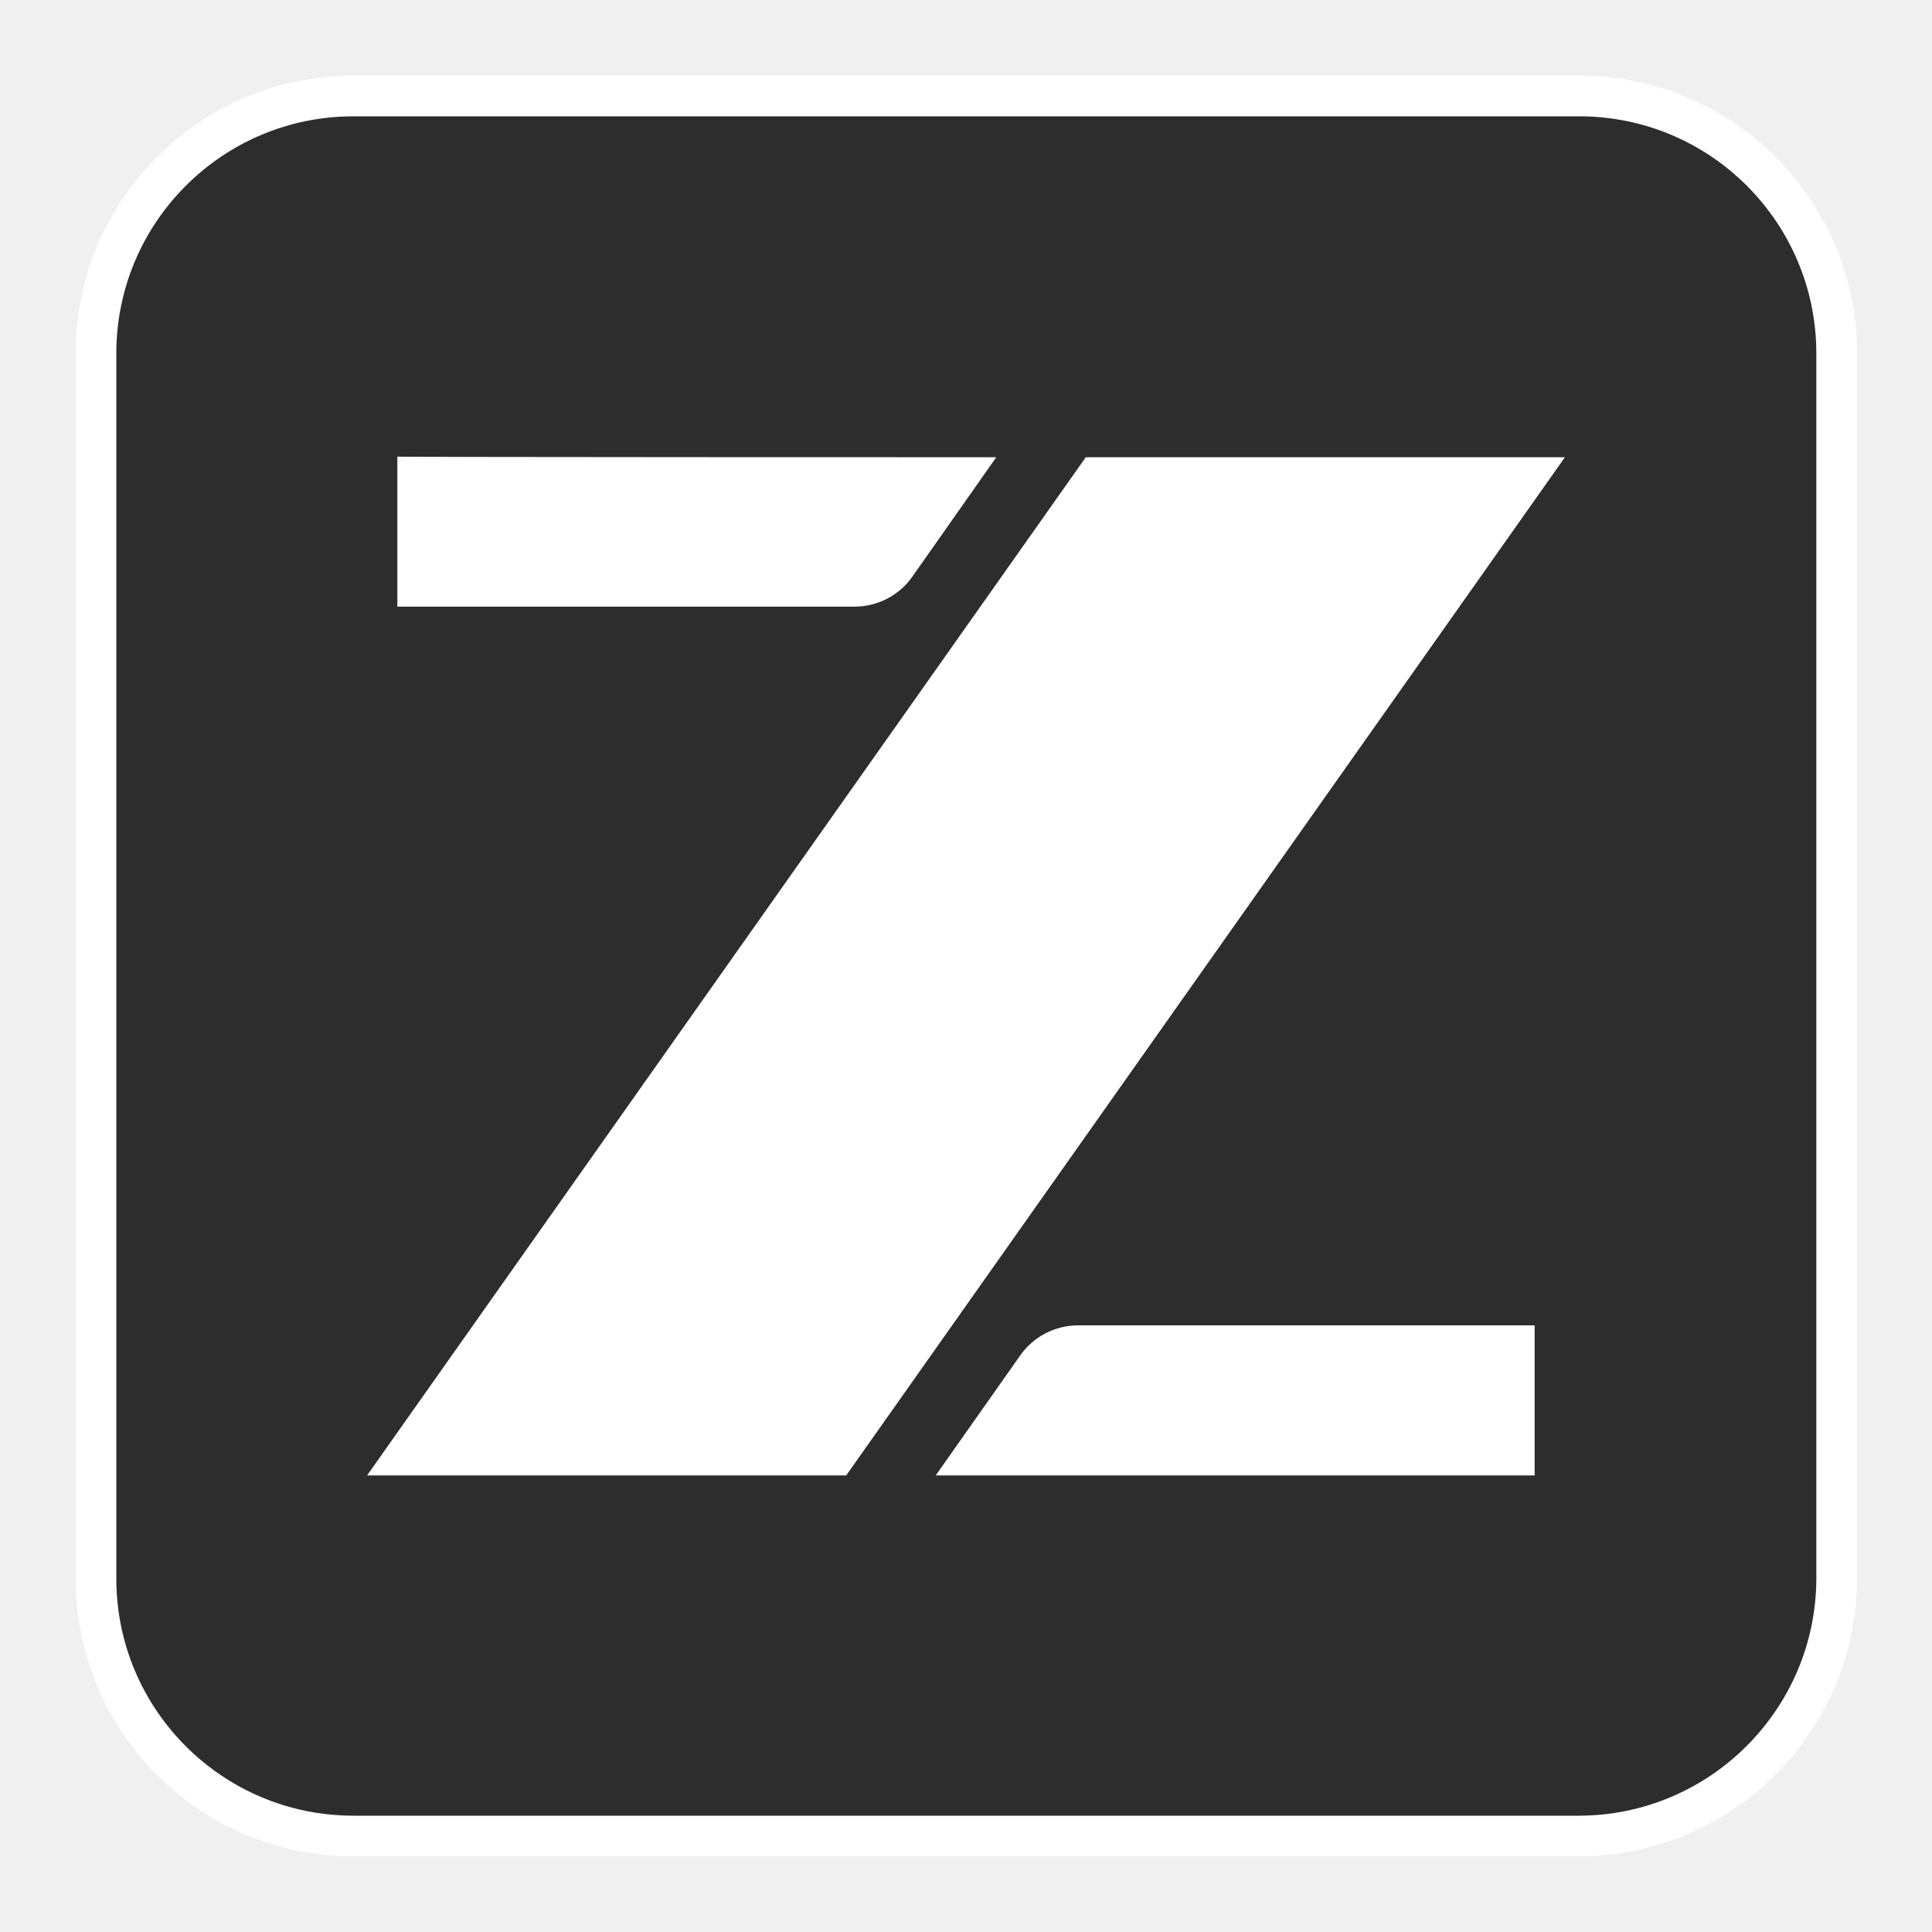
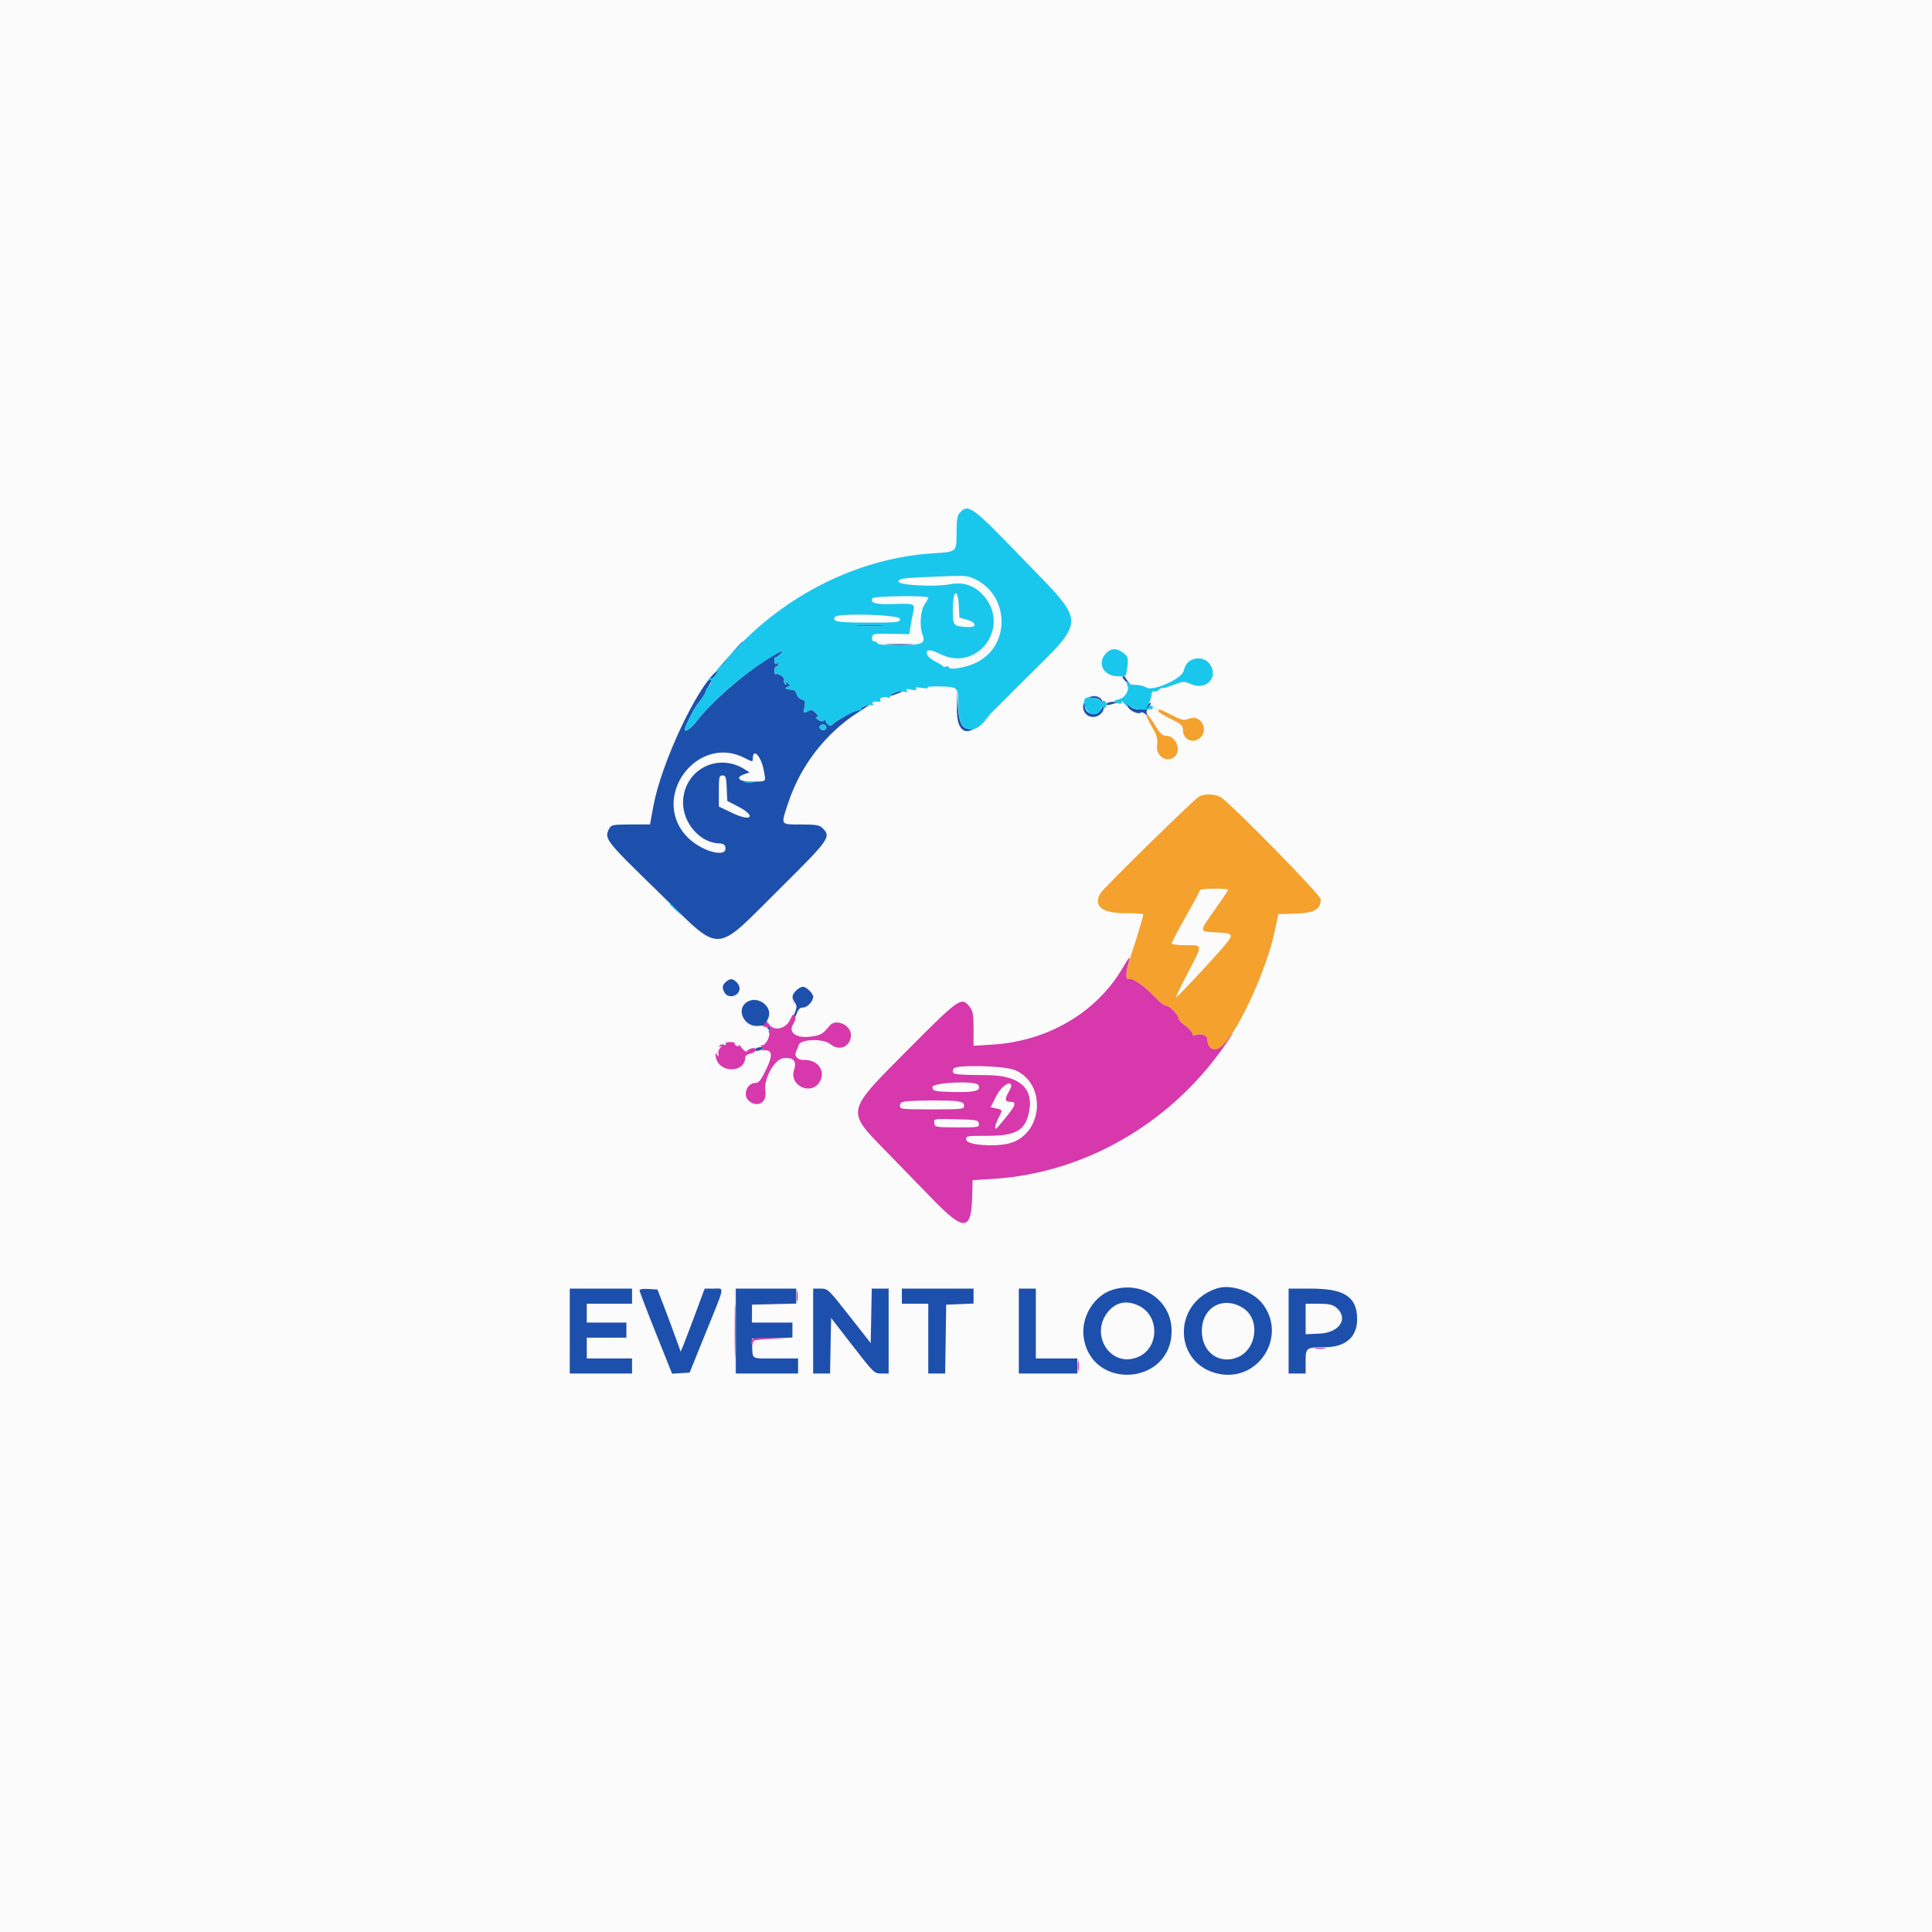
- <svg xmlns="http://www.w3.org/2000/svg" version="1.1" x="0px" y="0px" viewBox="0 0 30 30" style="enable-background:new 0 0 30 30;" xml:space="preserve">
-   <defs>
-     <style type="text/css">
-     .st194{fill:#2D2D2D;stroke:#FFFFFF;stroke-width:0.632;stroke-miterlimit:10;}
-     .st23{fill:#FFFFFF;}
- 
-     .z-breathe {
-       animation: breathe 2.5s ease-in-out infinite;
-     }
- 
-     @keyframes breathe {
-       0%, 100% { opacity: 0.7; }
-       50% { opacity: 1; }
-     }
-   </style>
-   </defs>
-   <g>
-     <path class="st194" d="M24.51,28.51H5.49c-2.21,0-4-1.79-4-4V5.49c0-2.21,1.79-4,4-4h19.03c2.21,0,4,1.79,4,4v19.03     C28.51,26.72,26.72,28.51,24.51,28.51z" />
-     <g class="z-breathe">
-       <path class="st23" d="M15.47,7.1l-1.3,1.85c-0.2,0.29-0.54,0.47-0.9,0.47h-7.1V7.09C6.16,7.1,15.47,7.1,15.47,7.1z" />
-       <polygon class="st23" points="24.3,7.1 13.14,22.91 5.7,22.91 16.86,7.1" />
-       <path class="st23" d="M14.53,22.91l1.31-1.86c0.2-0.29,0.54-0.47,0.9-0.47h7.09v2.33H14.53z" />
-     </g>
+ <svg xmlns="http://www.w3.org/2000/svg" id="svg" version="1.1" width="400" height="400" viewBox="0, 0, 400,400">
+   <g id="svgg">
+     <path id="path0" d="M0.000 200.000 L 0.000 400.000 200.000 400.000 L 400.000 400.000 400.000 200.000 L 400.000 0.000 200.000 0.000 L 0.000 0.000 0.000 200.000 M211.299 115.220 C 225.133 129.522,225.119 127.682,211.493 141.523 C 201.854 151.314,201.067 151.946,199.526 151.135 C 198.155 150.412,198.059 150.080,198.053 145.996 L 198.047 142.188 195.542 142.188 C 180.962 142.188,166.588 153.338,162.877 167.528 C 162.059 170.655,162.036 170.635,166.571 170.676 C 173.918 170.741,173.359 172.195,161.418 184.075 C 147.433 197.988,149.357 198.034,134.815 183.433 C 125.903 174.484,125.312 173.803,125.569 172.779 C 126.043 170.891,126.400 170.736,130.557 170.619 L 134.478 170.508 135.368 166.211 C 141.156 138.282,165.809 116.252,193.164 114.564 C 198.113 114.259,198.047 114.317,198.047 110.271 C 198.047 106.388,198.536 105.469,200.603 105.469 C 201.742 105.469,202.799 106.433,211.299 115.220 M190.825 119.512 C 186.878 119.693,186.122 119.828,186.018 120.375 C 185.867 121.164,193.376 121.580,196.680 120.965 C 199.312 120.475,201.442 121.103,203.240 122.901 C 209.649 129.311,202.593 139.437,194.555 135.363 C 192.466 134.305,191.536 134.413,192.014 135.659 C 192.744 137.560,198.180 138.784,201.041 137.691 C 209.473 134.471,209.478 122.715,201.049 119.553 C 199.932 119.134,199.147 119.131,190.825 119.512 M197.266 126.164 C 197.266 129.616,197.320 129.678,200.472 129.823 C 202.351 129.910,202.158 128.848,200.195 128.299 L 198.633 127.862 198.517 125.455 C 198.327 121.521,197.266 122.123,197.266 126.164 M180.643 123.862 C 180.068 124.792,181.343 125.156,185.253 125.175 L 189.258 125.195 189.065 126.172 C 188.959 126.709,188.872 128.071,188.870 129.199 L 188.867 131.250 185.046 131.250 C 181.903 131.250,181.183 131.361,180.986 131.875 C 180.585 132.920,181.645 133.191,186.133 133.191 C 191.103 133.191,191.612 133.014,191.031 131.485 C 190.349 129.691,190.539 126.505,191.406 125.195 C 191.833 124.551,192.184 123.892,192.185 123.730 C 192.189 123.249,180.942 123.378,180.643 123.862 M172.852 127.734 C 172.246 128.715,173.368 128.906,179.711 128.906 C 186.068 128.906,186.328 128.876,186.328 128.125 C 186.328 127.247,173.385 126.872,172.852 127.734 M232.565 135.185 C 233.639 136.030,233.955 137.886,233.222 139.045 C 232.589 140.046,233.950 141.797,235.361 141.797 C 236.026 141.797,236.893 142.034,237.289 142.323 C 238.603 143.284,244.782 140.515,245.100 138.823 C 245.573 136.300,248.820 135.396,250.362 137.357 C 252.497 140.071,249.793 143.094,246.543 141.628 C 244.310 140.621,238.545 142.852,238.356 144.795 C 238.195 146.458,244.263 149.587,246.141 148.809 C 248.834 147.693,250.547 151.654,247.991 153.088 C 246.579 153.881,244.922 152.869,244.922 151.214 C 244.922 150.007,238.220 146.026,237.674 146.909 C 237.153 147.753,240.358 152.330,241.476 152.337 C 243.407 152.350,244.630 155.214,243.281 156.563 C 241.733 158.111,239.247 156.626,239.554 154.337 C 239.889 151.840,237.467 147.665,235.679 147.660 C 234.817 147.657,234.169 147.332,233.531 146.582 C 232.290 145.123,229.438 145.533,228.414 147.317 C 227.680 148.595,225.482 148.903,224.608 147.850 C 222.765 145.630,226.030 142.432,227.962 144.566 C 228.731 145.416,230.801 145.399,232.426 144.529 C 234.422 143.461,233.191 139.974,230.818 139.974 C 228.413 139.974,227.278 137.084,228.974 135.279 C 230.026 134.160,231.221 134.128,232.565 135.185 M146.382 156.559 C 136.541 160.089,137.975 175.853,148.177 176.296 C 150.655 176.404,150.548 174.953,148.047 174.527 C 138.502 172.901,139.730 157.813,149.407 157.813 C 152.462 157.813,155.789 159.532,154.240 160.310 C 152.433 161.220,152.943 161.719,155.682 161.719 L 158.304 161.719 158.044 159.761 C 157.643 156.735,156.467 155.141,155.988 156.973 C 155.806 157.668,155.698 157.659,153.582 156.789 C 150.963 155.712,148.926 155.647,146.382 156.559 M149.097 160.799 C 148.949 160.947,148.828 162.355,148.828 163.927 L 148.828 166.787 151.617 168.192 C 153.771 169.276,154.477 169.480,154.720 169.088 C 155.157 168.381,154.627 167.866,152.373 166.810 L 150.424 165.898 150.309 163.351 C 150.205 161.014,149.779 160.117,149.097 160.799 M252.656 165.010 C 254.483 165.976,273.438 185.298,273.438 186.195 C 273.438 188.270,272.111 189.025,268.250 189.146 L 264.659 189.258 264.006 192.415 C 258.183 220.534,233.517 242.345,205.584 244.075 L 201.367 244.336 201.264 248.047 C 201.074 254.848,199.519 254.904,193.153 248.340 C 190.600 245.708,186.197 241.179,183.368 238.276 C 175.143 229.833,175.030 230.341,188.019 217.285 C 198.665 206.584,199.065 206.306,200.753 208.451 C 201.436 209.320,201.563 210.031,201.563 213.003 L 201.563 216.525 205.566 216.269 C 219.879 215.356,231.422 206.545,235.558 193.375 C 236.197 191.342,236.719 189.541,236.719 189.371 C 236.719 189.201,235.041 189.063,232.990 189.063 C 228.103 189.063,226.296 187.607,227.846 184.919 C 228.434 183.899,247.166 165.532,248.242 164.921 C 249.327 164.304,251.399 164.346,252.656 165.010 M248.438 184.291 C 248.438 184.460,247.119 186.924,245.508 189.767 C 243.896 192.609,242.578 195.108,242.578 195.319 C 242.578 195.537,243.850 195.703,245.508 195.703 C 249.096 195.703,249.077 195.412,245.894 201.535 C 244.506 204.206,243.421 206.442,243.484 206.505 C 243.627 206.648,251.210 198.538,253.493 195.799 C 255.538 193.345,255.457 193.218,251.732 193.030 C 248.199 192.852,248.205 193.017,251.563 188.281 C 254.883 183.598,254.901 183.984,251.367 183.984 C 249.756 183.984,248.438 184.122,248.438 184.291 M152.656 203.203 C 153.424 203.971,153.224 205.779,152.318 206.264 C 151.366 206.774,149.609 205.855,149.609 204.848 C 149.609 203.080,151.508 202.055,152.656 203.203 M167.645 204.943 C 168.977 206.148,168.262 208.594,166.578 208.594 C 165.868 208.594,165.505 208.884,165.233 209.668 C 165.027 210.259,164.583 211.256,164.245 211.884 C 163.211 213.806,164.754 215.009,167.771 214.632 C 169.912 214.364,170.315 214.134,171.793 212.333 C 173.038 210.815,176.172 212.205,176.172 214.276 C 176.172 216.674,173.771 217.746,171.909 216.179 C 170.474 214.972,165.752 215.101,165.370 216.357 C 165.264 216.707,165.033 217.267,164.857 217.604 C 164.324 218.621,165.126 219.512,166.528 219.459 C 169.167 219.360,170.887 221.546,169.859 223.692 C 168.259 227.030,163.205 224.898,164.424 221.399 C 165.017 219.699,164.229 218.867,162.224 219.075 C 160.323 219.273,158.056 223.398,158.464 225.916 C 158.848 228.279,156.766 229.457,155.011 227.869 C 153.718 226.699,154.657 224.219,156.392 224.219 C 157.094 224.219,157.538 223.666,158.603 221.466 C 160.491 217.562,159.930 216.876,155.762 217.996 C 154.956 218.212,154.297 218.623,154.297 218.908 C 154.297 221.935,149.025 222.315,148.279 219.342 C 147.546 216.424,151.225 214.377,153.258 216.572 C 154.131 217.513,154.148 217.515,156.341 216.905 C 160.158 215.842,160.513 212.707,156.820 212.684 C 153.889 212.667,152.467 209.975,154.236 207.791 C 156.040 205.562,159.696 207.599,159.222 210.569 C 158.936 212.351,159.519 212.937,161.436 212.797 C 163.000 212.682,165.383 208.977,164.476 208.070 C 162.644 206.237,165.721 203.202,167.645 204.943 M197.419 221.257 C 196.941 222.504,197.062 222.527,204.576 222.606 C 210.971 222.673,213.971 225.263,213.100 229.964 C 212.344 234.041,210.456 235.156,204.308 235.156 C 200.008 235.156,199.947 235.169,200.070 236.035 C 200.217 237.069,206.032 237.514,208.991 236.717 C 215.950 234.843,216.766 224.397,210.174 221.564 C 207.993 220.626,197.756 220.379,197.419 221.257 M193.039 225.098 C 193.200 226.231,201.428 226.690,202.319 225.615 C 203.258 224.484,202.361 224.219,197.606 224.219 C 192.964 224.219,192.916 224.228,193.039 225.098 M206.265 226.924 L 205.096 229.239 206.259 229.494 C 207.643 229.798,207.628 229.705,206.613 231.694 C 205.869 233.153,205.844 234.228,206.574 233.372 C 210.309 228.999,210.743 228.125,209.180 228.125 C 208.079 228.125,207.974 227.598,208.789 226.172 C 209.565 224.814,209.515 224.609,208.404 224.609 C 207.611 224.609,207.220 225.032,206.265 226.924 M187.598 228.027 C 186.653 228.137,186.328 228.368,186.328 228.931 C 186.328 229.650,186.661 229.688,192.969 229.688 C 199.247 229.688,199.609 229.647,199.609 228.941 C 199.609 227.878,193.129 227.385,187.598 228.027 M193.428 232.507 C 193.552 233.377,193.668 233.399,198.161 233.415 C 202.580 233.430,202.763 233.398,202.653 232.633 C 202.547 231.889,202.230 231.829,197.920 231.726 C 193.308 231.615,193.302 231.616,193.428 232.507 M237.772 267.518 C 243.389 270.383,244.310 278.369,239.499 282.488 C 233.101 287.963,223.491 283.018,224.345 274.689 C 225.007 268.224,231.920 264.532,237.772 267.518 M257.087 266.860 C 263.161 268.679,265.394 277.159,261.014 281.774 C 257.133 285.864,250.062 285.588,246.901 281.224 C 241.604 273.911,248.440 264.269,257.087 266.860 M130.859 268.359 L 130.859 269.922 126.172 269.922 L 121.484 269.922 121.484 271.875 L 121.484 273.828 125.586 273.828 L 129.688 273.828 129.688 275.391 L 129.688 276.953 125.879 276.999 C 123.784 277.025,121.938 277.025,121.777 276.999 C 121.616 276.974,121.484 277.920,121.484 279.102 L 121.484 281.250 126.172 281.250 L 130.859 281.250 130.859 282.813 L 130.859 284.375 124.316 284.375 L 117.773 284.376 117.885 275.586 L 117.997 266.797 124.428 266.797 L 130.859 266.797 130.859 268.359 M138.500 273.012 C 139.772 276.430,140.916 279.163,141.042 279.085 C 141.169 279.007,142.299 276.210,143.554 272.870 L 145.836 266.797 147.722 266.797 C 150.065 266.797,150.220 265.876,146.196 275.896 L 142.777 284.409 140.880 284.294 L 138.983 284.180 136.171 277.148 C 134.624 273.281,133.061 269.370,132.698 268.457 L 132.038 266.797 134.113 266.797 L 136.188 266.797 138.500 273.012 M165.234 268.359 L 165.234 269.922 160.547 269.922 L 155.859 269.922 155.859 271.875 L 155.859 273.828 159.983 273.828 L 164.107 273.828 163.987 275.488 C 163.905 276.628,163.684 277.160,163.281 277.187 C 162.959 277.208,161.157 277.252,159.277 277.284 L 155.859 277.344 155.859 279.297 L 155.859 281.250 160.547 281.250 L 165.234 281.250 165.234 282.813 L 165.234 284.375 158.594 284.375 L 151.953 284.375 151.953 275.586 L 151.953 266.797 158.594 266.797 L 165.234 266.797 165.234 268.359 M174.717 270.824 C 176.388 273.014,178.358 275.508,179.097 276.367 L 180.439 277.930 180.454 272.363 L 180.469 266.797 182.227 266.797 L 183.984 266.797 183.984 275.586 L 183.984 284.375 182.454 284.375 C 180.948 284.375,180.854 284.286,176.704 278.927 C 174.384 275.930,172.412 273.551,172.323 273.641 C 172.065 273.899,171.978 275.277,171.925 279.980 L 171.875 284.375 170.117 284.375 L 168.359 284.375 168.359 275.586 L 168.359 266.797 170.020 266.820 C 171.658 266.844,171.720 266.897,174.717 270.824 M201.563 268.342 L 201.563 269.888 198.730 270.002 L 195.898 270.117 195.792 277.246 L 195.686 284.375 193.937 284.375 L 192.188 284.375 192.188 277.148 L 192.188 269.922 189.453 269.922 L 186.719 269.922 186.719 268.359 L 186.719 266.797 194.141 266.797 L 201.563 266.797 201.563 268.342 M214.453 274.023 L 214.453 281.250 218.945 281.250 L 223.438 281.250 223.438 282.813 L 223.438 284.375 217.188 284.375 L 210.938 284.375 210.938 275.586 L 210.938 266.797 212.695 266.797 L 214.453 266.797 214.453 274.023 M278.367 267.798 C 280.415 269.329,281.042 270.559,281.042 273.047 C 281.042 277.076,278.879 278.821,273.426 279.195 L 270.313 279.409 270.313 281.892 L 270.313 284.375 268.555 284.375 L 266.797 284.375 266.797 275.556 L 266.797 266.736 272.043 266.864 C 276.613 266.976,277.429 267.096,278.367 267.798 M230.585 270.687 C 228.298 272.082,227.356 275.896,228.671 278.438 C 230.973 282.891,237.377 282.154,238.688 277.286 C 240.062 272.180,234.956 268.022,230.585 270.687 M251.336 270.658 C 249.824 271.581,248.828 273.640,248.830 275.840 C 248.835 281.651,256.507 283.437,259.035 278.216 C 261.516 273.092,256.086 267.762,251.336 270.658 M270.394 272.949 L 270.508 275.977 272.266 276.104 C 276.178 276.388,278.258 274.664,277.304 271.929 C 276.797 270.475,275.507 269.922,272.621 269.922 L 270.280 269.922 270.394 272.949 " stroke="none" fill="#fbfbfb" fill-rule="evenodd" />
+     <path id="path1" d="M177.246 129.587 C 178.804 129.661,181.353 129.661,182.910 129.587 C 184.468 129.513,183.193 129.452,180.078 129.452 C 176.963 129.452,175.688 129.513,177.246 129.587 M152.514 134.082 L 151.367 135.352 152.637 134.204 C 153.335 133.573,153.906 133.002,153.906 132.935 C 153.906 132.633,153.584 132.899,152.514 134.082 M183.902 133.493 C 185.253 133.569,187.363 133.569,188.590 133.491 C 189.816 133.414,188.711 133.351,186.133 133.352 C 183.555 133.353,182.551 133.416,183.902 133.493 M159.088 136.323 C 153.927 139.528,147.231 145.373,144.265 149.262 C 143.051 150.854,141.797 151.731,141.797 150.988 C 141.797 150.347,143.800 146.475,144.654 145.464 C 145.219 144.796,145.861 143.829,146.082 143.316 C 146.485 142.378,146.815 141.814,148.227 139.650 C 148.891 138.632,148.901 138.550,148.301 139.033 C 144.298 142.247,136.901 158.076,135.278 166.898 L 134.578 170.703 130.584 170.703 C 127.035 170.703,126.545 170.787,126.186 171.459 C 125.029 173.620,125.240 173.896,136.116 184.477 C 149.806 197.795,147.434 197.869,161.754 183.678 C 171.751 173.771,172.101 173.273,170.313 171.484 C 169.641 170.813,169.010 170.703,165.820 170.703 C 161.459 170.703,161.603 170.963,163.246 166.059 C 165.775 158.510,170.923 151.837,177.493 147.590 C 180.133 145.884,180.589 145.518,179.478 145.998 C 176.392 147.330,172.711 149.432,172.203 150.152 C 172.056 150.361,171.688 150.259,171.343 149.915 C 171.012 149.583,170.864 149.165,171.015 148.985 C 171.166 148.806,171.025 148.858,170.702 149.102 C 170.256 149.438,169.933 149.412,169.358 148.991 C 168.838 148.611,168.774 148.438,169.153 148.438 C 169.543 148.438,169.465 148.197,168.884 147.617 C 168.186 146.918,167.933 146.866,167.184 147.268 C 166.333 147.723,166.312 147.694,166.559 146.378 C 166.778 145.212,166.697 144.987,165.995 144.803 C 165.545 144.686,165.081 144.225,164.965 143.779 C 164.848 143.333,164.597 142.947,164.408 142.920 C 164.218 142.893,163.887 142.827,163.672 142.773 C 163.457 142.720,163.062 142.641,162.793 142.599 C 162.524 142.558,162.629 142.395,163.026 142.239 C 163.718 141.967,163.719 141.932,163.049 141.388 C 162.477 140.923,162.410 140.920,162.681 141.369 C 162.900 141.733,162.866 141.828,162.577 141.649 C 162.339 141.502,162.237 141.137,162.352 140.838 C 162.564 140.285,161.162 139.268,160.636 139.593 C 160.480 139.690,160.352 139.361,160.352 138.862 C 160.352 138.364,160.517 137.985,160.719 138.021 C 160.921 138.057,161.138 137.734,161.200 137.305 C 161.263 136.875,161.215 136.743,161.093 137.012 C 160.760 137.748,160.324 137.598,160.324 136.747 C 160.324 136.334,160.418 136.047,160.533 136.112 C 160.648 136.176,161.081 135.899,161.494 135.497 C 162.667 134.356,161.749 134.671,159.088 136.323 M149.780 137.207 L 148.633 138.477 149.902 137.329 C 151.086 136.260,151.351 135.938,151.050 135.938 C 150.982 135.938,150.411 136.509,149.780 137.207 M232.422 140.174 C 232.422 140.355,232.801 140.839,233.264 141.248 L 234.105 141.992 233.414 140.918 C 232.701 139.810,232.422 139.601,232.422 140.174 M184.961 143.541 C 183.452 144.231,184.154 144.242,185.938 143.555 C 186.689 143.265,187.041 143.023,186.719 143.016 C 186.396 143.009,185.605 143.245,184.961 143.541 M198.125 146.521 C 198.003 151.741,200.194 152.873,203.532 149.316 L 205.273 147.461 203.501 149.121 C 200.260 152.156,198.552 151.216,198.339 146.278 L 198.204 143.164 198.125 146.521 M224.865 144.855 C 223.566 146.291,224.466 148.438,226.367 148.438 C 227.451 148.438,228.527 147.483,228.489 146.554 C 228.469 146.058,228.360 146.110,228.043 146.769 C 227.214 148.485,224.609 147.986,224.609 146.111 C 224.609 144.564,226.974 143.939,228.006 145.215 C 228.505 145.832,228.517 145.813,228.133 145.020 C 227.602 143.924,225.790 143.833,224.865 144.855 M229.092 145.719 C 228.927 145.985,229.222 146.034,229.948 145.859 C 231.444 145.500,231.586 145.313,230.362 145.313 C 229.801 145.313,229.230 145.495,229.092 145.719 M237.580 146.112 C 236.973 147.083,234.916 147.127,233.861 146.191 C 233.113 145.528,233.103 145.534,233.548 146.382 C 233.999 147.241,235.744 147.980,236.213 147.511 C 236.344 147.380,236.716 147.491,237.039 147.757 C 237.521 148.155,237.589 148.136,237.419 147.656 C 237.305 147.334,237.480 146.762,237.809 146.384 C 238.138 146.007,238.328 145.620,238.232 145.523 C 238.135 145.427,237.842 145.692,237.580 146.112 M171.094 150.586 C 171.094 150.908,170.840 151.172,170.531 151.172 C 169.878 151.172,169.438 150.614,169.802 150.250 C 170.269 149.783,171.094 149.998,171.094 150.586 M154.210 156.940 C 155.826 157.783,155.859 157.785,155.859 157.025 C 155.859 154.745,157.565 156.525,158.111 159.375 C 158.609 161.971,158.807 161.758,155.813 161.843 C 153.051 161.923,152.036 160.975,154.134 160.276 L 155.185 159.925 154.253 159.324 C 148.555 155.650,141.423 159.478,141.423 166.211 C 141.423 170.501,145.115 174.609,148.969 174.609 C 149.490 174.609,149.997 174.829,150.096 175.098 C 151.159 177.990,144.947 176.337,141.948 172.931 C 134.707 164.705,144.530 151.895,154.210 156.940 M150.470 163.184 L 150.586 165.820 152.831 166.992 C 156.755 169.041,155.579 170.232,151.545 168.296 L 148.828 166.992 148.828 163.770 C 148.828 160.832,148.896 160.547,149.592 160.547 C 150.262 160.547,150.369 160.867,150.470 163.184 M150.223 203.348 C 149.503 204.068,149.464 204.468,150.014 205.494 C 150.755 206.880,153.125 206.227,153.125 204.637 C 153.125 203.832,152.111 202.734,151.367 202.734 C 151.076 202.734,150.561 203.011,150.223 203.348 M164.844 205.078 C 163.922 205.999,163.865 206.612,164.607 207.626 C 165.082 208.277,165.034 208.641,164.218 210.533 C 163.704 211.722,163.549 212.352,163.872 211.932 C 164.195 211.513,164.669 210.590,164.926 209.882 C 165.264 208.946,165.631 208.594,166.267 208.594 C 167.145 208.594,168.359 207.296,168.359 206.358 C 168.359 205.672,166.926 204.297,166.211 204.297 C 165.889 204.297,165.273 204.648,164.844 205.078 M154.489 207.571 C 152.355 209.132,154.187 212.702,156.962 212.389 C 158.179 212.252,158.711 212.350,158.860 212.740 C 158.974 213.038,159.252 213.281,159.477 213.281 C 159.702 213.281,159.582 212.944,159.209 212.532 C 158.671 211.938,158.621 211.617,158.963 210.978 C 160.287 208.504,156.822 205.866,154.489 207.571 M156.445 217.188 C 156.138 217.685,157.043 217.685,157.813 217.188 C 158.289 216.880,158.238 216.808,157.543 216.803 C 157.072 216.800,156.578 216.973,156.445 217.188 M230.354 267.036 C 226.517 268.216,223.792 272.663,224.362 276.818 C 225.889 287.963,242.538 286.836,242.566 275.586 C 242.581 269.303,236.601 265.116,230.354 267.036 M251.951 266.750 C 242.628 269.790,242.910 282.475,252.344 284.435 C 260.725 286.177,266.677 276.339,261.235 269.737 C 259.216 267.287,254.729 265.844,251.951 266.750 M117.969 275.586 L 117.969 284.375 124.414 284.375 L 130.859 284.375 130.859 282.813 L 130.859 281.250 126.172 281.250 L 121.484 281.250 121.484 279.102 L 121.484 276.953 125.586 276.953 L 129.688 276.953 129.688 275.391 L 129.688 273.828 125.586 273.828 L 121.484 273.828 121.484 271.875 L 121.484 269.922 126.172 269.922 L 130.859 269.922 130.859 268.359 L 130.859 266.797 124.414 266.797 L 117.969 266.797 117.969 275.586 M132.422 267.165 C 132.422 267.391,133.938 271.365,135.790 275.995 L 139.158 284.414 140.966 284.297 L 142.773 284.180 146.175 275.781 C 150.204 265.835,150.035 266.797,147.753 266.797 L 145.897 266.797 143.975 271.973 C 142.918 274.819,141.800 277.761,141.491 278.510 L 140.928 279.871 139.661 276.361 C 138.963 274.431,137.881 271.533,137.255 269.922 L 136.117 266.992 134.269 266.873 C 133.161 266.802,132.422 266.919,132.422 267.165 M152.344 275.586 L 152.344 284.375 158.789 284.375 L 165.234 284.375 165.234 282.813 L 165.234 281.250 160.547 281.250 C 155.313 281.250,155.854 281.578,155.714 278.320 L 155.664 277.148 159.863 277.038 L 164.063 276.927 164.063 275.377 L 164.063 273.828 159.863 273.828 L 155.664 273.828 155.677 271.972 L 155.690 270.117 160.267 270.007 L 164.844 269.897 164.844 268.347 L 164.844 266.797 158.594 266.797 L 152.344 266.797 152.344 275.586 M168.359 275.586 L 168.359 284.375 170.107 284.375 L 171.854 284.375 171.962 278.614 L 172.070 272.853 176.528 278.614 C 180.897 284.259,181.017 284.375,182.485 284.375 L 183.984 284.375 183.984 275.586 L 183.984 266.797 182.237 266.797 L 180.490 266.797 180.382 272.439 L 180.273 278.082 175.844 272.439 C 171.490 266.894,171.388 266.797,169.887 266.797 L 168.359 266.797 168.359 275.586 M186.719 268.359 L 186.719 269.922 189.453 269.922 L 192.188 269.922 192.188 277.148 L 192.188 284.375 193.937 284.375 L 195.686 284.375 195.792 277.246 L 195.898 270.117 198.730 270.002 L 201.563 269.888 201.563 268.342 L 201.563 266.797 194.141 266.797 L 186.719 266.797 186.719 268.359 M210.938 275.586 L 210.938 284.375 216.992 284.375 L 223.047 284.375 223.047 282.813 L 223.047 281.250 218.750 281.250 L 214.453 281.250 214.453 274.023 L 214.453 266.797 212.695 266.797 L 210.938 266.797 210.938 275.586 M266.797 275.586 L 266.797 284.375 268.555 284.375 L 270.313 284.375 270.313 281.881 C 270.313 278.998,270.419 278.921,274.420 278.912 C 278.634 278.902,281.035 276.738,280.978 272.999 C 280.910 268.478,278.313 266.797,271.402 266.797 L 266.797 266.797 266.797 275.586 M235.791 270.336 C 240.093 272.418,240.045 278.996,235.714 280.912 C 229.960 283.457,225.309 276.174,229.605 271.348 C 231.226 269.527,233.388 269.173,235.791 270.336 M257.298 270.761 C 260.995 273.005,260.297 279.390,256.176 281.039 C 252.370 282.561,248.828 279.933,248.828 275.586 C 248.828 270.685,253.133 268.233,257.298 270.761 M276.608 270.661 C 279.313 272.852,277.428 275.898,273.235 276.110 L 270.313 276.257 270.313 273.090 L 270.313 269.922 273.004 269.922 C 275.062 269.922,275.909 270.096,276.608 270.661 " stroke="none" fill="#1d50ac" fill-rule="evenodd" />
+     <path id="path2" d="M232.365 200.522 C 226.959 209.658,216.943 215.544,205.566 216.269 L 201.563 216.525 201.563 213.003 C 201.563 210.031,201.436 209.320,200.753 208.451 C 199.065 206.306,198.665 206.584,188.019 217.285 C 175.030 230.341,175.143 229.833,183.368 238.276 C 186.197 241.179,190.600 245.708,193.153 248.340 C 199.519 254.904,201.074 254.848,201.264 248.047 L 201.367 244.336 205.584 244.075 C 225.161 242.862,243.533 231.916,254.647 214.844 C 255.419 213.657,255.428 213.605,254.713 214.453 C 254.261 214.990,253.556 215.825,253.147 216.309 C 251.785 217.918,250.000 217.306,250.000 215.229 C 250.000 214.395,248.795 213.896,247.656 214.258 C 247.133 214.424,246.875 214.328,246.875 213.968 C 246.875 213.673,246.188 212.915,245.349 212.283 C 244.510 211.652,243.896 211.018,243.984 210.874 C 244.256 210.436,242.161 208.203,241.478 208.203 C 241.126 208.203,240.210 207.544,239.444 206.738 C 236.804 203.963,234.511 202.389,233.496 202.657 C 233.085 202.766,233.132 201.221,233.587 199.633 C 234.143 197.695,233.957 197.830,232.365 200.522 M163.530 211.208 C 162.722 212.998,160.274 213.553,159.302 212.166 C 158.866 211.543,158.706 211.511,158.283 211.963 C 157.981 212.286,157.943 212.519,158.188 212.549 C 158.411 212.576,158.755 212.620,158.952 212.646 C 159.532 212.726,159.940 213.281,159.417 213.281 C 159.154 213.281,159.053 213.468,159.194 213.695 C 159.590 214.336,158.576 216.406,157.863 216.412 C 157.355 216.417,157.334 216.486,157.759 216.756 C 158.209 217.040,158.209 217.127,157.759 217.311 C 157.466 217.431,157.641 217.496,158.148 217.456 C 159.931 217.315,160.060 218.453,158.603 221.466 C 157.538 223.666,157.094 224.219,156.392 224.219 C 154.657 224.219,153.718 226.699,155.011 227.869 C 156.766 229.457,158.848 228.279,158.464 225.916 C 158.056 223.398,160.323 219.273,162.224 219.075 C 164.229 218.867,165.017 219.699,164.424 221.399 C 163.205 224.898,168.259 227.030,169.859 223.692 C 170.887 221.546,169.167 219.360,166.528 219.459 C 165.126 219.512,164.324 218.621,164.857 217.604 C 165.033 217.267,165.264 216.707,165.370 216.357 C 165.752 215.101,170.474 214.972,171.909 216.179 C 173.771 217.746,176.172 216.674,176.172 214.276 C 176.172 212.205,173.038 210.815,171.793 212.333 C 170.315 214.134,169.912 214.364,167.771 214.632 C 164.795 215.004,163.103 213.731,164.248 211.983 C 164.693 211.305,164.792 210.775,164.554 210.350 C 164.266 209.837,164.078 209.995,163.530 211.208 M150.277 216.147 C 150.420 216.379,150.259 216.439,149.881 216.294 C 149.531 216.160,149.123 216.245,148.976 216.484 C 148.804 216.762,148.904 216.816,149.256 216.633 C 149.628 216.440,149.612 216.515,149.205 216.866 C 148.874 217.150,148.664 217.734,148.737 218.164 C 148.849 218.822,148.800 218.853,148.427 218.359 C 148.077 217.896,148.035 218.019,148.227 218.945 C 148.913 222.246,154.297 222.191,154.297 218.883 C 154.297 218.584,154.795 218.240,155.404 218.118 C 156.012 217.997,156.510 217.647,156.510 217.341 C 156.510 216.738,155.082 216.984,154.645 217.662 C 154.514 217.865,154.018 217.534,153.542 216.926 C 153.066 216.318,152.786 216.038,152.921 216.304 C 153.082 216.622,152.959 216.708,152.562 216.556 C 152.229 216.429,152.037 216.196,152.133 216.040 C 152.230 215.883,151.798 215.755,151.172 215.755 C 150.511 215.755,150.136 215.919,150.277 216.147 M210.174 221.564 C 216.766 224.397,215.950 234.843,208.991 236.717 C 206.032 237.514,200.217 237.069,200.070 236.035 C 199.947 235.169,200.008 235.156,204.308 235.156 C 210.456 235.156,212.344 234.041,213.100 229.964 C 213.971 225.263,210.971 222.673,204.576 222.606 C 197.062 222.527,196.941 222.504,197.419 221.257 C 197.756 220.379,207.993 220.626,210.174 221.564 M202.550 224.626 C 203.270 225.793,201.872 226.197,197.501 226.086 C 193.339 225.981,193.159 225.941,193.039 225.098 C 192.901 224.123,201.961 223.674,202.550 224.626 M209.361 224.902 C 209.354 225.063,209.096 225.635,208.789 226.172 C 207.974 227.598,208.079 228.125,209.180 228.125 C 210.743 228.125,210.309 228.999,206.574 233.372 C 205.844 234.228,205.869 233.153,206.613 231.694 C 207.628 229.705,207.643 229.798,206.259 229.494 L 205.096 229.239 206.265 226.924 C 207.312 224.850,209.429 223.468,209.361 224.902 M198.145 227.989 C 199.255 228.144,199.609 228.374,199.609 228.941 C 199.609 229.647,199.247 229.688,192.969 229.688 C 186.661 229.688,186.328 229.650,186.328 228.931 C 186.328 228.368,186.653 228.137,187.598 228.027 C 189.636 227.791,196.549 227.765,198.145 227.989 M202.653 232.633 C 202.763 233.398,202.580 233.430,198.161 233.415 C 193.668 233.399,193.552 233.377,193.428 232.507 C 193.302 231.616,193.308 231.615,197.920 231.726 C 202.230 231.829,202.547 231.889,202.653 232.633 M152.121 275.586 C 152.121 280.527,152.177 282.495,152.245 279.958 C 152.313 277.422,152.313 273.379,152.245 270.974 C 152.176 268.569,152.120 270.645,152.121 275.586 M164.950 268.359 C 164.950 269.326,165.026 269.722,165.119 269.238 C 165.213 268.755,165.213 267.964,165.119 267.480 C 165.026 266.997,164.950 267.393,164.950 268.359 M155.604 277.556 C 155.476 277.887,155.482 278.268,155.616 278.402 C 155.750 278.536,155.859 278.360,155.859 278.010 C 155.859 277.481,156.434 277.352,159.277 277.244 L 162.695 277.114 159.265 277.033 C 156.483 276.968,155.791 277.067,155.604 277.556 M272.369 279.187 C 272.962 279.276,273.841 279.274,274.322 279.181 C 274.802 279.089,274.316 279.015,273.242 279.018 C 272.168 279.021,271.775 279.097,272.369 279.187 M223.153 282.813 C 223.153 283.779,223.229 284.175,223.323 283.691 C 223.416 283.208,223.416 282.417,223.323 281.934 C 223.229 281.450,223.153 281.846,223.153 282.813 " stroke="none" fill="#d738ac" fill-rule="evenodd" />
+     <path id="path3" d="M239.844 147.246 C 239.844 147.450,240.986 148.162,242.383 148.828 C 244.653 149.912,244.922 150.161,244.922 151.183 C 244.922 152.870,246.564 153.889,247.991 153.088 C 250.574 151.639,248.829 147.695,246.104 148.824 C 245.152 149.218,244.710 149.123,242.635 148.075 C 240.023 146.757,239.844 146.704,239.844 147.246 M237.385 147.916 C 237.273 148.098,237.766 149.240,238.480 150.453 C 239.581 152.322,239.745 152.914,239.557 154.319 C 239.248 156.625,241.726 158.118,243.281 156.562 C 244.630 155.214,243.407 152.351,241.476 152.335 C 240.616 152.328,240.177 151.905,239.010 149.956 C 238.229 148.652,237.498 147.734,237.385 147.916 M248.242 164.921 C 247.166 165.532,228.434 183.899,227.846 184.919 C 226.296 187.607,228.103 189.063,232.990 189.063 C 235.041 189.063,236.719 189.175,236.719 189.313 C 236.719 189.682,235.218 194.689,234.139 197.920 C 233.214 200.690,232.927 202.807,233.496 202.657 C 234.511 202.389,236.804 203.963,239.444 206.738 C 240.210 207.544,241.126 208.203,241.478 208.203 C 242.161 208.203,244.256 210.436,243.984 210.874 C 243.896 211.018,244.510 211.652,245.349 212.283 C 246.188 212.915,246.875 213.673,246.875 213.968 C 246.875 214.328,247.133 214.424,247.656 214.258 C 248.795 213.896,250.000 214.395,250.000 215.229 C 250.000 216.971,251.237 217.762,252.595 216.889 C 255.766 214.850,262.231 200.983,264.006 192.415 L 264.659 189.258 268.250 189.146 C 272.111 189.025,273.438 188.270,273.438 186.195 C 273.438 185.298,254.483 165.976,252.656 165.010 C 251.399 164.346,249.327 164.304,248.242 164.921 M254.297 184.205 C 254.297 184.326,253.066 186.160,251.563 188.281 C 248.205 193.017,248.199 192.852,251.732 193.030 C 255.457 193.218,255.538 193.345,253.493 195.799 C 251.120 198.645,243.625 206.646,243.473 206.494 C 243.404 206.425,244.493 204.169,245.893 201.480 C 249.063 195.391,249.084 195.703,245.508 195.703 C 243.850 195.703,242.578 195.537,242.578 195.319 C 242.578 195.108,243.896 192.609,245.508 189.767 C 247.119 186.924,248.438 184.460,248.438 184.291 C 248.438 184.122,249.756 183.984,251.367 183.984 C 252.979 183.984,254.297 184.083,254.297 184.205 " stroke="none" fill="#f5a12d" fill-rule="evenodd" />
+     <path id="path4" d="M198.693 106.183 C 198.197 106.732,198.047 107.680,198.047 110.271 C 198.047 114.317,198.113 114.259,193.164 114.564 C 178.697 115.457,164.123 122.329,153.345 133.339 C 151.210 135.520,149.816 137.041,150.248 136.719 C 150.680 136.396,150.317 136.821,149.442 137.663 C 148.567 138.505,148.090 139.054,148.380 138.884 C 148.733 138.678,148.686 138.916,148.240 139.597 C 147.872 140.159,147.426 140.529,147.250 140.420 C 147.073 140.311,146.802 140.427,146.646 140.679 C 146.470 140.965,146.533 141.032,146.815 140.858 C 147.486 140.442,147.367 141.617,146.680 142.188 C 146.357 142.455,146.094 142.892,146.094 143.158 C 146.094 143.425,145.543 144.326,144.870 145.161 C 143.855 146.420,141.797 150.323,141.797 150.988 C 141.797 151.731,143.051 150.854,144.265 149.262 C 147.288 145.297,154.069 139.404,159.181 136.299 C 161.949 134.617,162.648 134.375,161.494 135.497 C 161.081 135.899,160.648 136.176,160.533 136.112 C 160.418 136.047,160.324 136.334,160.324 136.747 C 160.324 137.598,160.760 137.748,161.093 137.012 C 161.215 136.743,161.263 136.875,161.200 137.305 C 161.138 137.734,160.921 138.057,160.719 138.021 C 160.517 137.985,160.352 138.364,160.352 138.862 C 160.352 139.361,160.480 139.690,160.636 139.593 C 161.162 139.268,162.564 140.285,162.352 140.838 C 162.237 141.137,162.339 141.502,162.577 141.649 C 162.866 141.828,162.900 141.733,162.681 141.369 C 162.410 140.920,162.477 140.923,163.049 141.388 C 163.719 141.932,163.718 141.967,163.026 142.239 C 162.629 142.395,162.524 142.558,162.793 142.599 C 163.062 142.641,163.457 142.720,163.672 142.773 C 163.887 142.827,164.218 142.893,164.408 142.920 C 164.597 142.947,164.848 143.333,164.965 143.779 C 165.081 144.225,165.545 144.686,165.995 144.803 C 166.697 144.987,166.778 145.212,166.559 146.378 C 166.312 147.694,166.333 147.723,167.184 147.268 C 167.933 146.866,168.186 146.918,168.884 147.617 C 169.465 148.197,169.543 148.438,169.153 148.438 C 168.774 148.438,168.838 148.611,169.358 148.991 C 169.933 149.412,170.256 149.438,170.702 149.102 C 171.025 148.858,171.166 148.806,171.015 148.985 C 170.864 149.165,171.012 149.583,171.343 149.915 C 171.688 150.259,172.056 150.361,172.203 150.152 C 172.976 149.055,177.592 146.741,178.225 147.132 C 178.467 147.282,178.521 147.199,178.356 146.932 C 178.025 146.397,179.606 145.700,180.435 146.016 C 180.787 146.150,180.885 146.060,180.705 145.770 C 180.429 145.323,180.900 145.145,181.973 145.292 C 182.263 145.332,182.396 145.196,182.268 144.989 C 181.959 144.489,183.034 144.100,183.853 144.415 C 184.268 144.574,184.408 144.510,184.240 144.238 C 183.896 143.682,186.371 142.860,187.309 143.220 C 187.826 143.418,187.935 143.356,187.711 142.993 C 187.473 142.609,187.693 142.558,188.672 142.773 C 189.597 142.977,189.865 142.928,189.659 142.595 C 189.452 142.260,189.766 142.211,190.838 142.412 C 191.667 142.567,192.207 142.536,192.085 142.339 C 191.963 142.144,193.206 142.047,194.920 142.118 C 198.466 142.265,198.423 142.210,198.432 146.717 C 198.441 151.124,201.020 152.435,203.797 149.442 L 205.273 147.852 203.536 149.414 C 202.580 150.273,206.221 146.582,211.625 141.211 C 225.183 127.737,225.195 129.612,211.456 115.388 C 201.158 104.726,200.465 104.226,198.693 106.183 M201.049 119.553 C 209.156 122.594,209.548 134.086,201.657 137.404 C 199.482 138.319,196.484 138.781,196.484 138.202 C 196.484 137.985,196.232 137.904,195.924 138.022 C 195.615 138.141,195.308 138.115,195.240 137.966 C 195.172 137.817,194.468 137.366,193.675 136.963 C 192.882 136.560,192.129 135.959,192.002 135.628 C 191.536 134.412,192.484 134.314,194.555 135.363 C 202.593 139.437,209.649 129.311,203.240 122.901 C 201.442 121.103,199.312 120.475,196.680 120.965 C 193.376 121.580,185.867 121.164,186.018 120.375 C 186.122 119.828,186.878 119.693,190.825 119.512 C 199.147 119.131,199.932 119.134,201.049 119.553 M198.517 125.455 L 198.633 127.862 200.195 128.299 C 202.158 128.848,202.351 129.910,200.472 129.823 C 197.320 129.678,197.266 129.616,197.266 126.164 C 197.266 122.123,198.327 121.521,198.517 125.455 M192.185 123.730 C 192.184 123.892,191.833 124.551,191.406 125.195 C 190.546 126.494,190.347 129.687,191.016 131.447 C 191.700 133.245,190.879 133.594,185.965 133.594 C 183.343 133.594,181.641 133.440,181.641 133.203 C 181.641 132.988,181.365 132.813,181.028 132.813 C 180.622 132.813,180.457 132.529,180.539 131.975 C 180.658 131.179,180.850 131.142,184.451 131.217 L 188.237 131.295 188.475 129.808 C 188.605 128.990,188.860 127.660,189.042 126.853 C 189.467 124.960,189.363 124.914,184.964 125.063 C 181.312 125.185,180.043 124.833,180.643 123.862 C 180.942 123.378,192.189 123.249,192.185 123.730 M186.328 128.125 C 186.328 128.876,186.068 128.906,179.711 128.906 C 173.368 128.906,172.246 128.715,172.852 127.734 C 173.385 126.872,186.328 127.247,186.328 128.125 M182.910 129.587 C 181.353 129.661,178.804 129.661,177.246 129.587 C 175.688 129.513,176.963 129.452,180.078 129.452 C 183.193 129.452,184.468 129.513,182.910 129.587 M228.974 135.279 C 227.104 137.270,228.376 139.862,231.298 140.012 C 232.335 140.066,233.103 139.928,233.144 139.681 C 233.711 136.315,233.680 136.062,232.600 135.213 C 231.223 134.129,230.034 134.151,228.974 135.279 M246.196 136.925 C 245.727 137.254,245.234 138.108,245.100 138.823 C 244.782 140.515,238.603 143.284,237.289 142.323 C 236.893 142.034,235.900 141.797,235.082 141.797 C 234.263 141.797,233.638 141.665,233.691 141.504 C 233.745 141.343,233.657 141.167,233.496 141.113 C 233.194 141.012,233.184 141.292,233.464 142.022 C 233.842 143.008,232.812 144.551,231.616 144.790 C 230.760 144.961,230.558 145.129,230.926 145.362 C 231.710 145.859,232.502 145.769,232.216 145.215 C 232.077 144.946,232.346 145.166,232.813 145.703 C 233.279 146.240,233.528 146.416,233.365 146.094 C 233.131 145.631,233.227 145.645,233.820 146.157 C 234.480 146.728,236.580 147.113,237.695 146.868 C 237.910 146.821,238.218 146.803,238.379 146.829 C 238.540 146.854,238.672 146.699,238.672 146.484 C 238.672 145.950,238.153 145.994,237.527 146.582 C 237.239 146.853,237.291 146.624,237.643 146.067 C 237.992 145.515,238.318 144.588,238.366 144.007 C 238.420 143.345,238.635 143.021,238.942 143.139 C 239.211 143.242,239.678 143.078,239.981 142.775 C 240.284 142.473,240.618 142.311,240.723 142.416 C 240.828 142.521,241.850 142.238,242.995 141.787 C 244.993 140.999,245.134 140.993,246.548 141.630 C 249.793 143.094,252.495 140.068,250.362 137.357 C 249.423 136.163,247.560 135.970,246.196 136.925 M224.677 144.620 C 224.174 145.123,224.584 146.731,225.404 147.473 C 226.286 148.271,227.596 147.927,227.952 146.803 C 228.131 146.241,228.301 146.137,228.504 146.466 C 228.707 146.794,228.862 146.697,229.004 146.152 C 229.130 145.672,228.990 145.278,228.647 145.147 C 228.288 145.009,228.173 145.106,228.329 145.415 C 228.464 145.681,228.341 145.617,228.056 145.273 C 227.460 144.554,225.183 144.114,224.677 144.620 M169.802 150.250 C 169.438 150.614,169.878 151.172,170.531 151.172 C 170.840 151.172,171.094 150.908,171.094 150.586 C 171.094 149.998,170.269 149.783,169.802 150.250 M154.199 161.994 C 154.683 162.088,155.474 162.088,155.957 161.994 C 156.440 161.901,156.045 161.825,155.078 161.825 C 154.111 161.825,153.716 161.901,154.199 161.994 M138.672 187.232 C 138.672 187.299,139.243 187.870,139.941 188.501 L 141.211 189.648 140.064 188.379 C 138.994 187.196,138.672 186.930,138.672 187.232 " stroke="none" fill="#1ac7ec" fill-rule="evenodd" />
  </g>
</svg>
